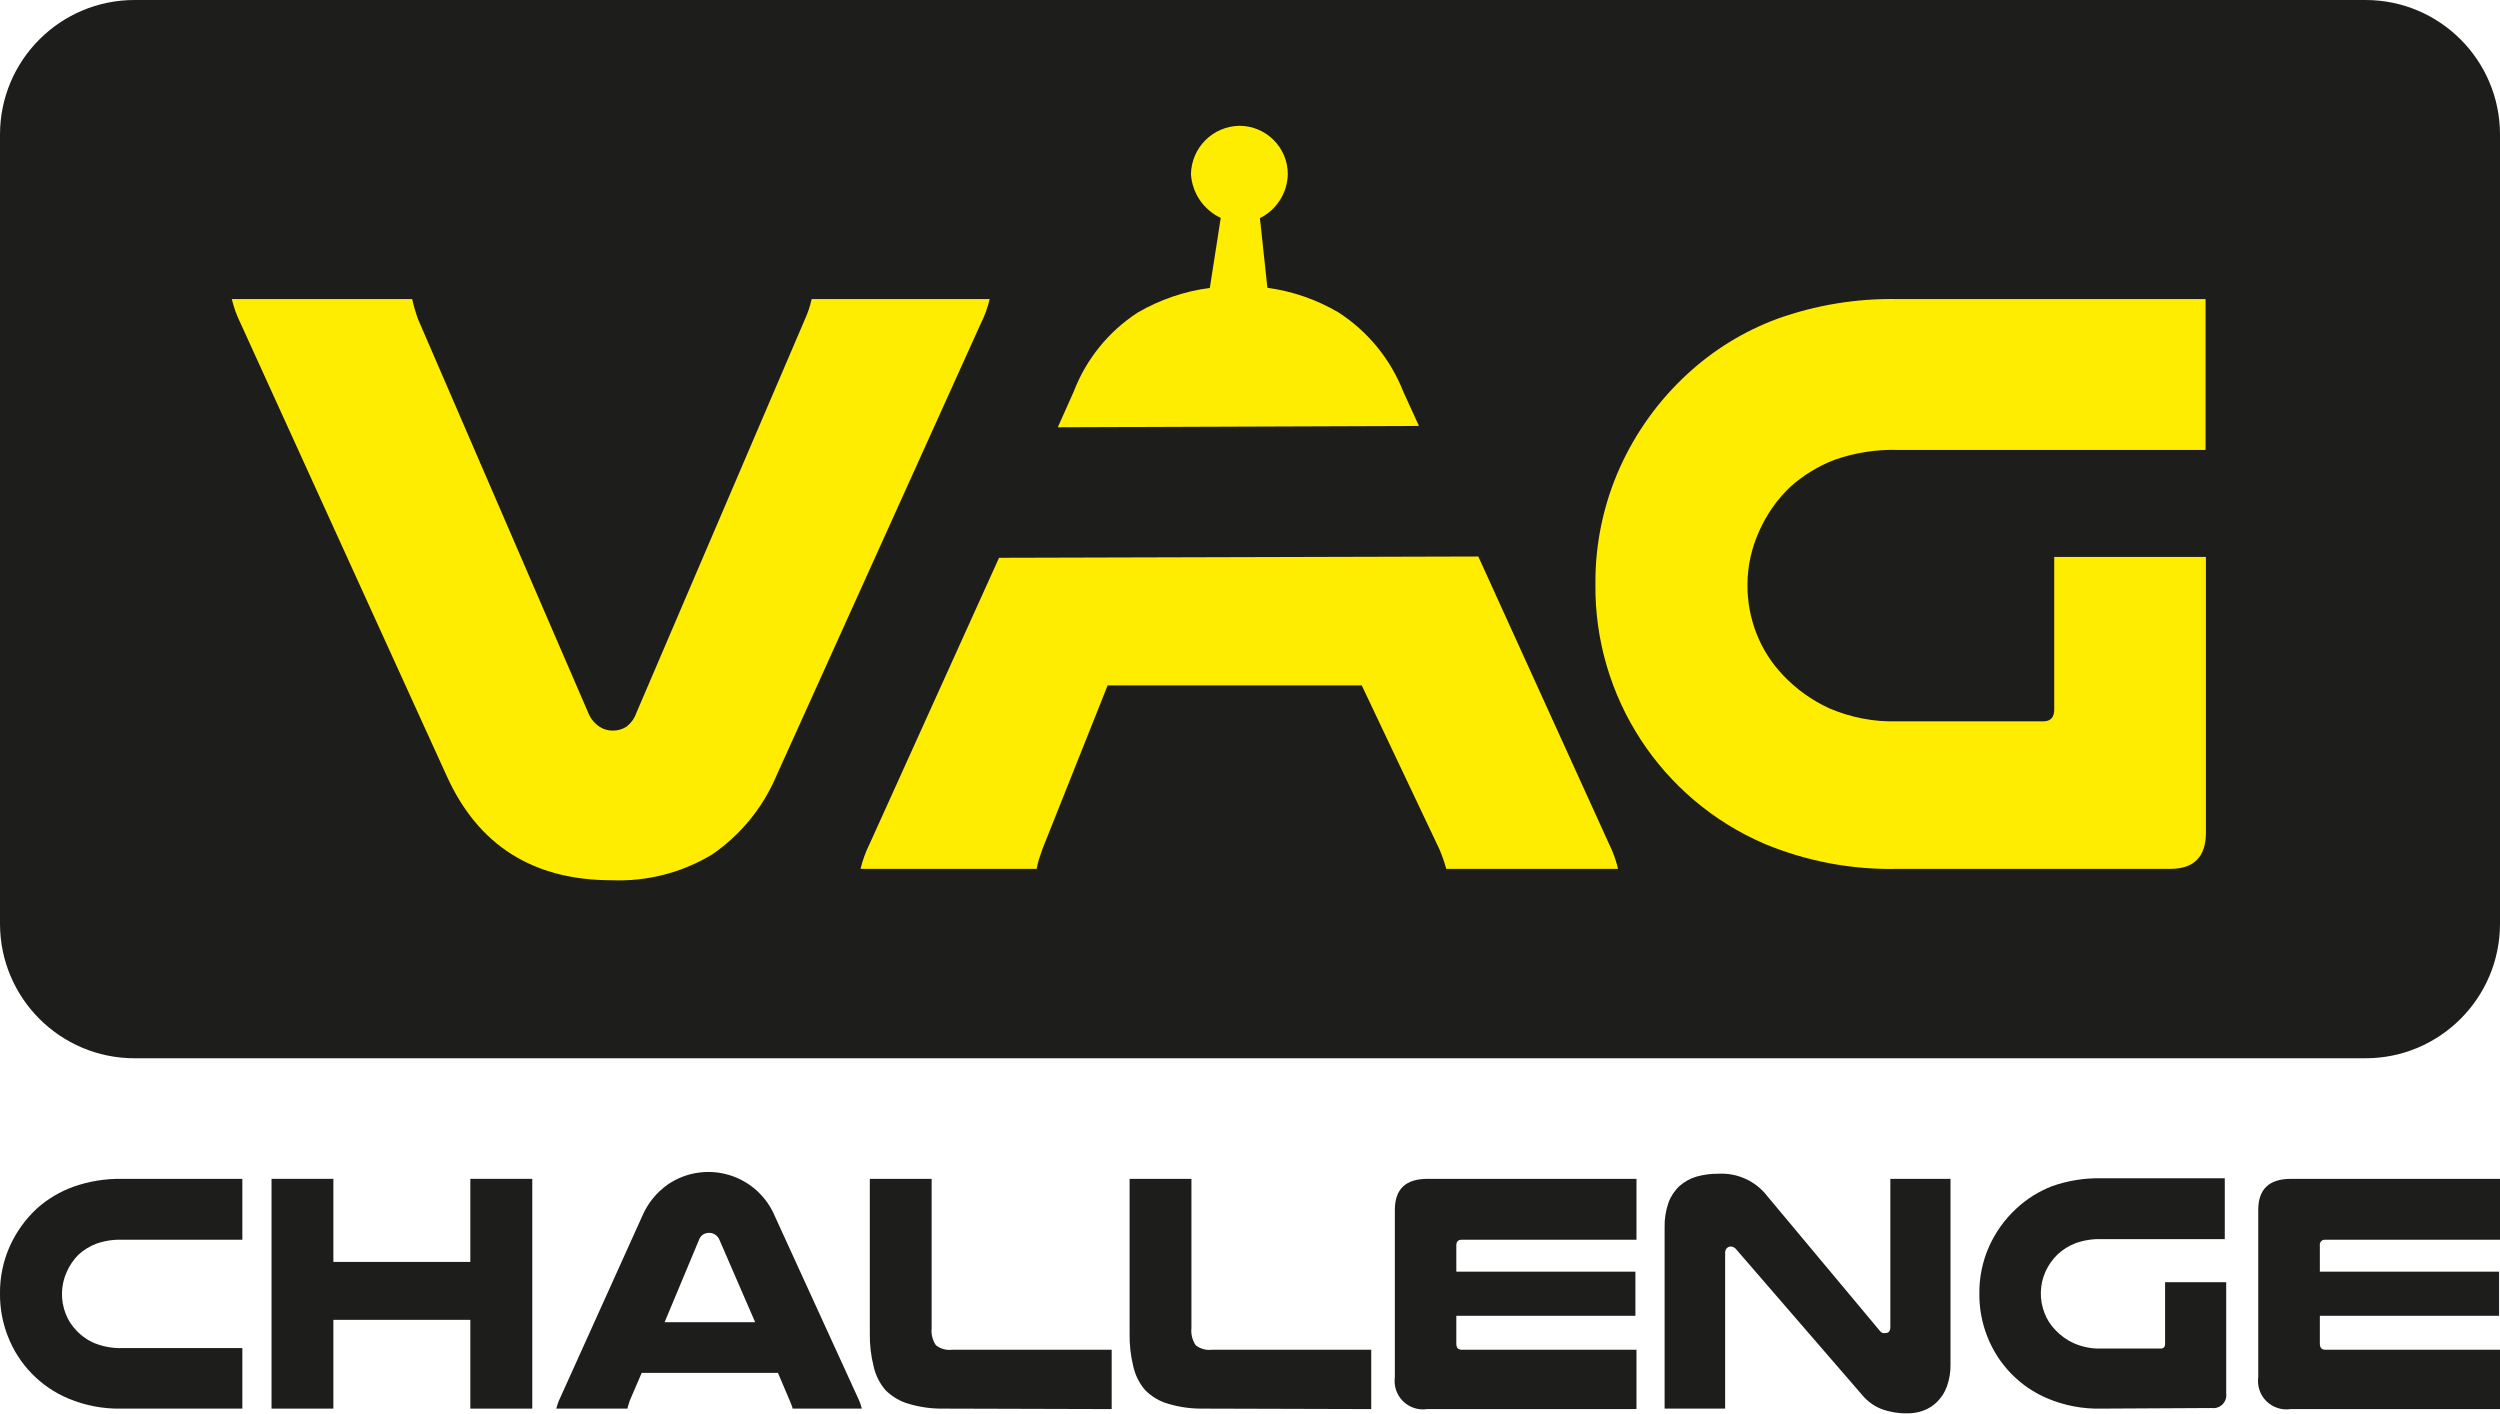
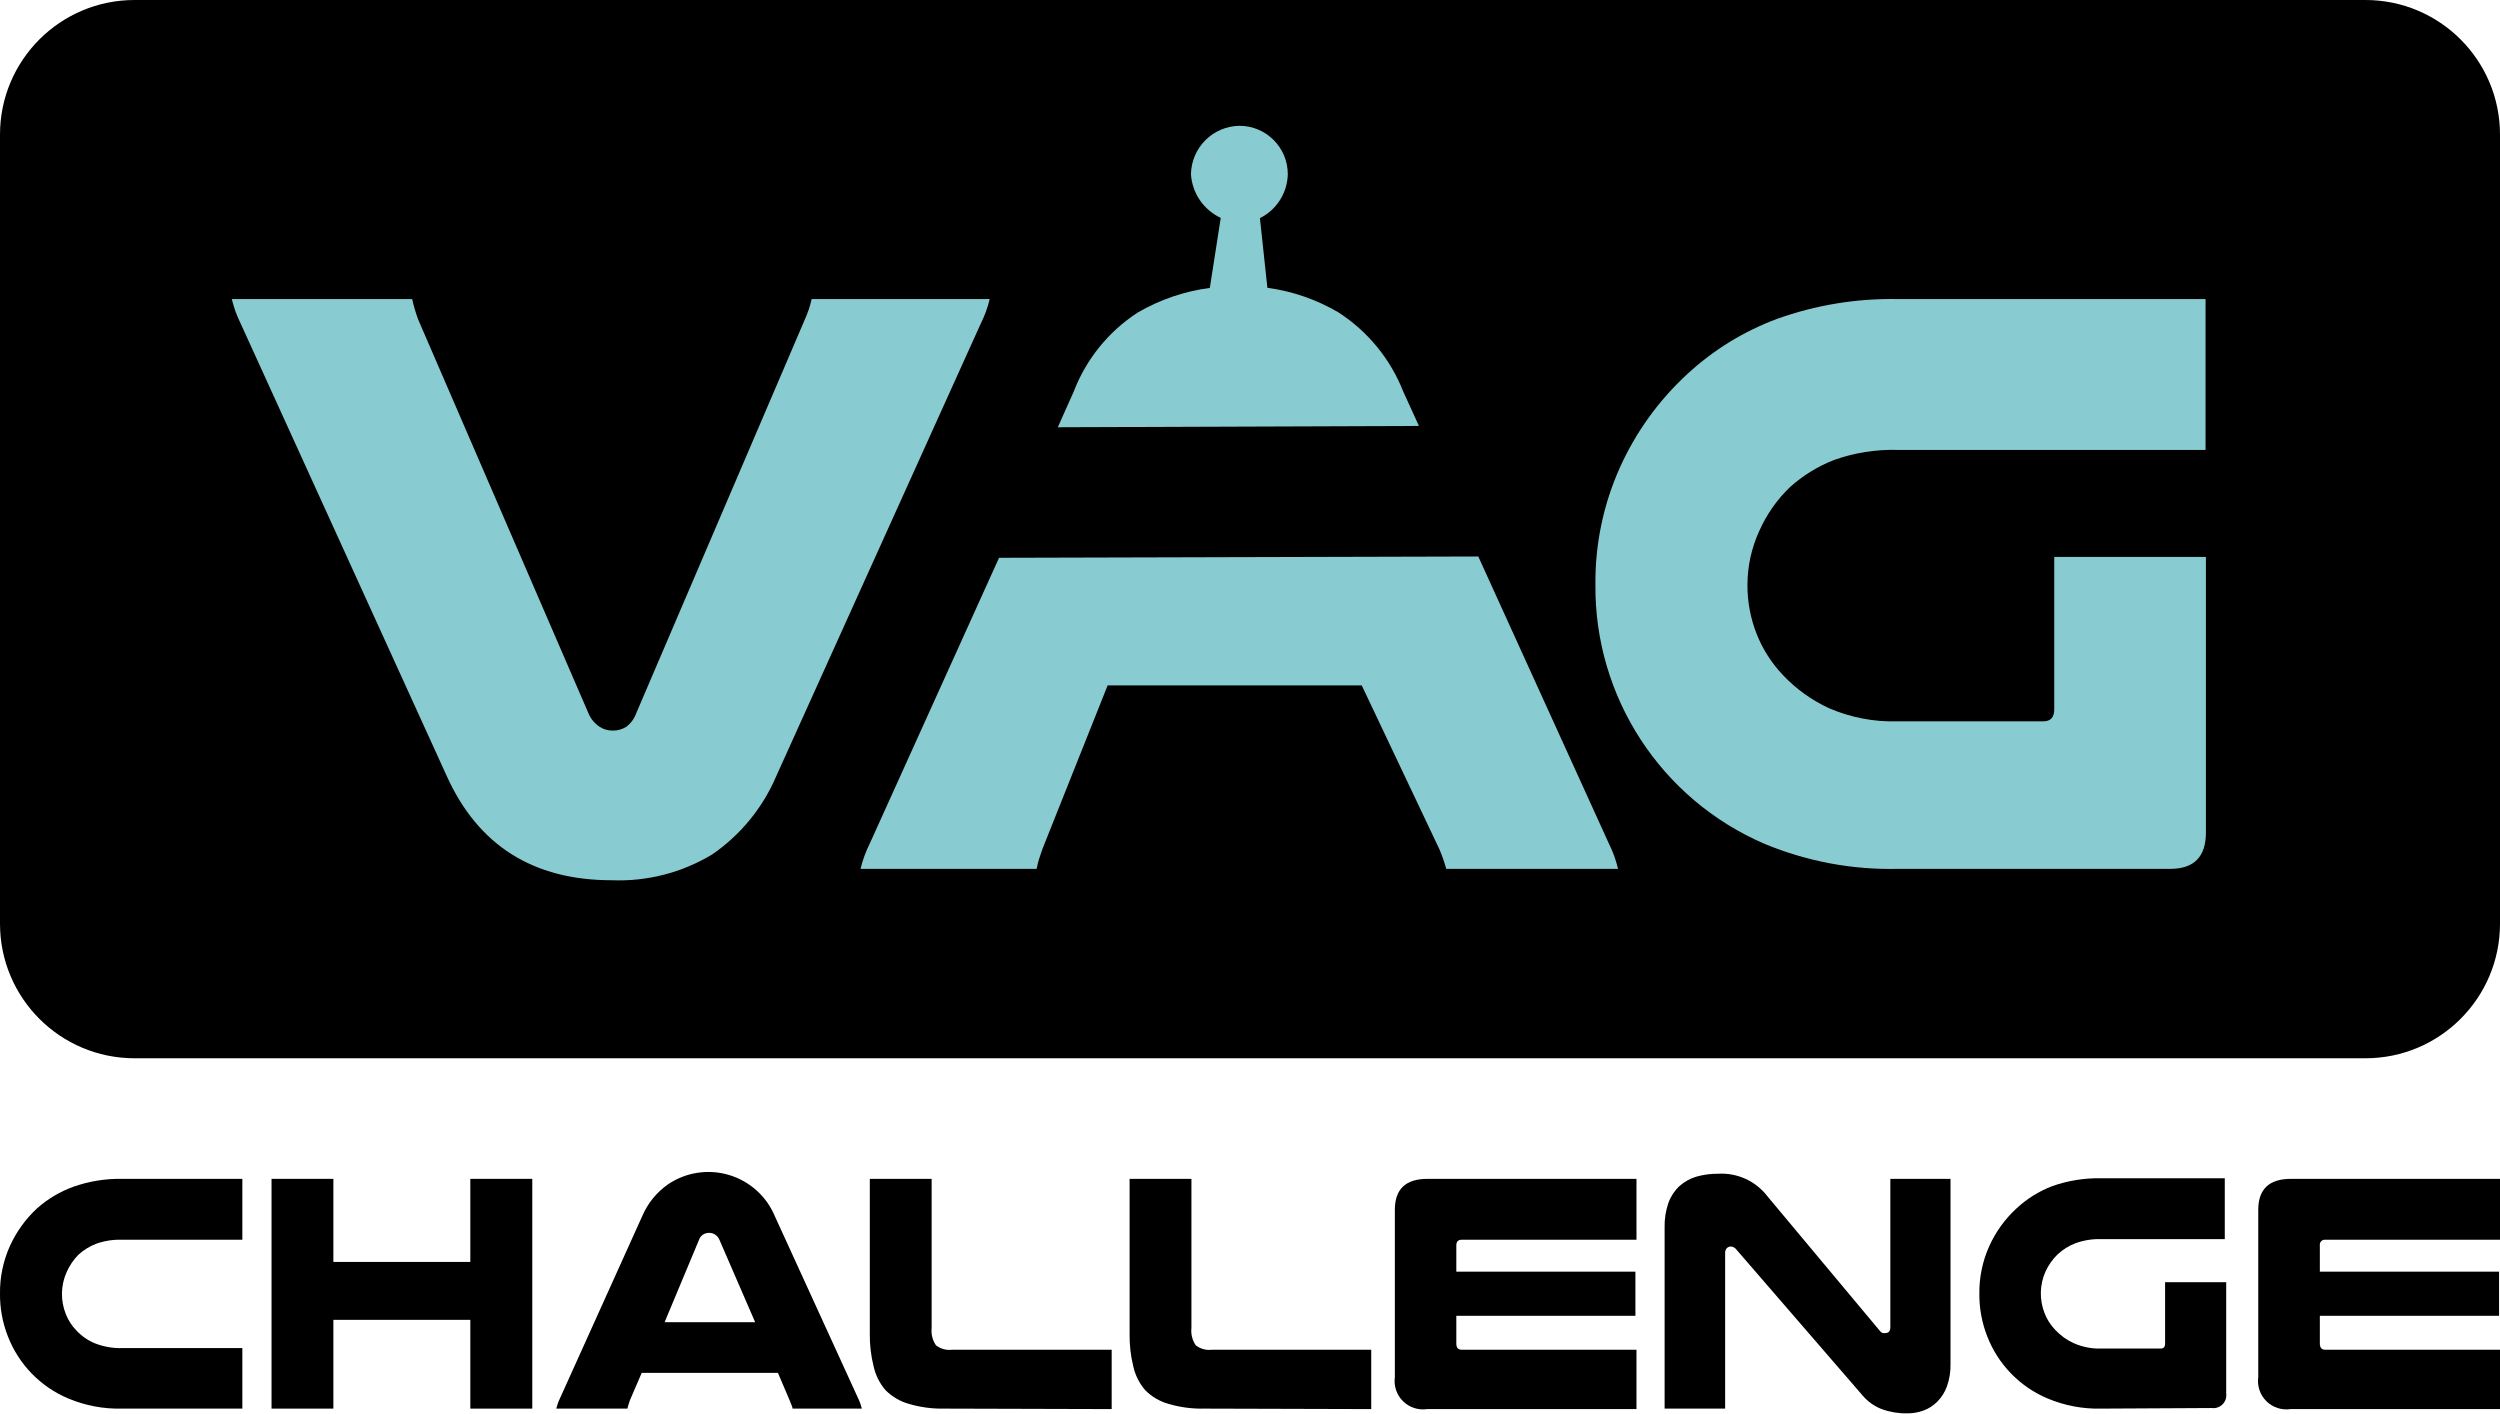
<svg xmlns="http://www.w3.org/2000/svg" viewBox="0 0 210.65 119.09">
  <g id="Capa_2" data-name="Capa 2">
    <g id="Capa_1-2" data-name="Capa 1">
-       <rect width="210.65" height="89.17" rx="11.34" style="fill:#1d1d1b" />
-       <path d="M20.42,118.69H10.28a11,11,0,0,1-4.52-.85,9.34,9.34,0,0,1-5.1-5.25A9.61,9.61,0,0,1,0,109a9.51,9.51,0,0,1,.83-4,9.8,9.8,0,0,1,2.29-3.18A9.37,9.37,0,0,1,6.17,100a11.69,11.69,0,0,1,4.11-.67H20.42v5.13H10.28a5.94,5.94,0,0,0-2.18.34,4.79,4.79,0,0,0-1.49.92,4.88,4.88,0,0,0-1,1.48,4.53,4.53,0,0,0-.07,3.51,4.14,4.14,0,0,0,.89,1.39A4.46,4.46,0,0,0,8,113.19a5.88,5.88,0,0,0,2.32.4H20.42Z" style="fill:#1d1d1b" />
-       <path d="M44.85,99.33v19.36H39.63v-7.48H28.09v7.48H22.88V99.33h5.21v7H39.63v-7Z" style="fill:#1d1d1b" />
-       <path d="M72.31,117.83a3.63,3.63,0,0,1,.18.43,4.38,4.38,0,0,1,.13.43H66.78c0-.13-.08-.25-.11-.36l-.12-.3-1-2.35H54.07l-1,2.32-.11.35a1.89,1.89,0,0,0-.09.34h-6a4.38,4.38,0,0,1,.13-.43,3.63,3.63,0,0,1,.18-.43l6.93-15.35a6.27,6.27,0,0,1,2.18-2.69,6.07,6.07,0,0,1,9,2.69Zm-8.68-6.42-3-6.92a1,1,0,0,0-.37-.46.91.91,0,0,0-.52-.15,1,1,0,0,0-.48.13.89.89,0,0,0-.37.48L56,111.41Z" style="fill:#1d1d1b" />
-       <path d="M79.61,118.69a9.9,9.9,0,0,1-3-.39,4.51,4.51,0,0,1-2-1.17,4.59,4.59,0,0,1-1-2,10.79,10.79,0,0,1-.32-2.76V99.33h5.21V111.9a2.17,2.17,0,0,0,.36,1.45,1.83,1.83,0,0,0,1.36.38H93.67v5Z" style="fill:#1d1d1b" />
-       <path d="M101.49,118.69a9.86,9.86,0,0,1-3-.39,4.45,4.45,0,0,1-2-1.17,4.6,4.6,0,0,1-1-2,10.82,10.82,0,0,1-.31-2.76V99.33h5.21V111.9a2.17,2.17,0,0,0,.36,1.45,1.83,1.83,0,0,0,1.36.38h13.43v5Z" style="fill:#1d1d1b" />
-       <path d="M137.89,99.33v5.13H123.17c-.31,0-.46.16-.46.48v2.21H137.8v3.72H122.71v2.35c0,.34.15.51.46.51h14.72v5H120.25a2.39,2.39,0,0,1-2.72-2.69V101.94c0-1.74.91-2.61,2.75-2.61Z" style="fill:#1d1d1b" />
-       <path d="M164.35,114.94a5.24,5.24,0,0,1-.3,1.87,3.47,3.47,0,0,1-.81,1.29,3.18,3.18,0,0,1-1.16.75,3.91,3.91,0,0,1-1.37.24,6,6,0,0,1-2.16-.36,4,4,0,0,1-1.62-1.16l-10.62-12.28a.63.63,0,0,0-.46-.26.5.5,0,0,0-.35.14.57.57,0,0,0-.14.4v13.12h-5.1V103.42a5.88,5.88,0,0,1,.33-2.09,3.58,3.58,0,0,1,.93-1.4,3.77,3.77,0,0,1,1.43-.79,6.55,6.55,0,0,1,1.81-.24,4.87,4.87,0,0,1,4.18,1.92l9.45,11.31a.55.55,0,0,0,.23.19.71.71,0,0,0,.26,0c.27,0,.4-.17.4-.52V99.33h5.07Z" style="fill:#1d1d1b" />
-       <path d="M177.06,118.69a11,11,0,0,1-4.52-.85,9.34,9.34,0,0,1-5.1-5.25,9.61,9.61,0,0,1-.66-3.58,9.51,9.51,0,0,1,.83-4,9.8,9.8,0,0,1,2.29-3.18,9.37,9.37,0,0,1,3-1.88,11.73,11.73,0,0,1,4.11-.67h10.45v5.13H177.06a5.85,5.85,0,0,0-2.17.34,4.68,4.68,0,0,0-1.49.92,4.74,4.74,0,0,0-1.05,1.48,4.53,4.53,0,0,0-.07,3.51,4.14,4.14,0,0,0,.89,1.39,4.83,4.83,0,0,0,1.57,1.13,5.36,5.36,0,0,0,2.32.45h5c.24,0,.37-.14.37-.4v-5.19h5.15v9.37a1.09,1.09,0,0,1-1.23,1.23Z" style="fill:#1d1d1b" />
-       <path d="M210.65,99.33v5.13H195.93a.42.42,0,0,0-.46.48v2.21h15.1v3.72h-15.1v2.35c0,.34.16.51.46.51h14.72v5H193a2.39,2.39,0,0,1-2.72-2.69V101.94c0-1.74.92-2.61,2.75-2.61Z" style="fill:#1d1d1b" />
-       <path d="M20.31,27.33c-.18-.38-.34-.73-.46-1.06s-.22-.69-.32-1.07h15.2a13.91,13.91,0,0,0,.5,1.71L49.57,60.07a2.56,2.56,0,0,0,.89,1.13,2,2,0,0,0,1.17.36,2.08,2.08,0,0,0,1.14-.32,2.47,2.47,0,0,0,.85-1.17l14.2-33.16a8.58,8.58,0,0,0,.57-1.71h15a9.65,9.65,0,0,1-.32,1.07,10,10,0,0,1-.46,1.06L65.41,65.39A15.24,15.24,0,0,1,60,72a15.2,15.2,0,0,1-8.45,2.17q-9.95,0-13.92-8.81Z" style="fill:#ffed00" />
-       <path d="M124.56,46.89l11,24.18a10.13,10.13,0,0,1,.46,1.07c.12.33.22.69.32,1.07H121.86c-.09-.34-.19-.63-.28-.89s-.19-.51-.29-.75l-6.55-13.82H93.33L87.85,71.5c-.1.28-.19.57-.29.85a6.73,6.73,0,0,0-.21.86H72.51a9.65,9.65,0,0,1,.32-1.07,10.13,10.13,0,0,1,.46-1.07L84.18,47ZM89.13,36l1.34-3a13.86,13.86,0,0,1,5.4-6.67,16.33,16.33,0,0,1,6.07-2.07l.92-5.9a4.37,4.37,0,0,1-2.51-3.68,4.15,4.15,0,0,1,4.08-4.08,4.08,4.08,0,0,1,4.08,4.08,4.24,4.24,0,0,1-2.35,3.7l.63,5.87a16.08,16.08,0,0,1,6,2.08A14.07,14.07,0,0,1,118.24,33l1.32,2.89Z" style="fill:#ffed00" />
-       <path d="M159.92,73.21a27.6,27.6,0,0,1-11.22-2.1A23.55,23.55,0,0,1,134.43,49.2a23.52,23.52,0,0,1,2.06-9.8,24.23,24.23,0,0,1,5.68-7.88,22.88,22.88,0,0,1,7.56-4.65,28.53,28.53,0,0,1,10.19-1.67h25.92V37.91H159.92a14.78,14.78,0,0,0-5.39.85,12.13,12.13,0,0,0-3.7,2.28,11.66,11.66,0,0,0-2.59,3.69,10.94,10.94,0,0,0-1,4.54,11.11,11.11,0,0,0,.78,4.16,10.77,10.77,0,0,0,2.2,3.44,12.52,12.52,0,0,0,3.91,2.81,13.53,13.53,0,0,0,5.75,1.1h12.29c.61,0,.92-.33.92-1V46.93h12.78V70.15q0,3.06-3,3.06Z" style="fill:#ffed00" />
+       <rect width="210.65" height="89.17" rx="11.34" style="fill:#000" />
+       <path d="M20.42,118.69H10.28a11,11,0,0,1-4.52-.85,9.34,9.34,0,0,1-5.1-5.25A9.61,9.61,0,0,1,0,109a9.51,9.51,0,0,1,.83-4,9.8,9.8,0,0,1,2.29-3.18A9.37,9.37,0,0,1,6.17,100a11.69,11.69,0,0,1,4.11-.67H20.42v5.13H10.28a5.94,5.94,0,0,0-2.18.34,4.79,4.79,0,0,0-1.49.92,4.88,4.88,0,0,0-1,1.48,4.53,4.53,0,0,0-.07,3.51,4.14,4.14,0,0,0,.89,1.39A4.46,4.46,0,0,0,8,113.19a5.88,5.88,0,0,0,2.32.4H20.42Z" style="fill:#000" />
+       <path d="M44.85,99.33v19.36H39.63v-7.48H28.09v7.48H22.88V99.33h5.21v7H39.63v-7Z" style="fill:#000" />
+       <path d="M72.31,117.83a3.63,3.63,0,0,1,.18.43,4.38,4.38,0,0,1,.13.43H66.78c0-.13-.08-.25-.11-.36l-.12-.3-1-2.35H54.07l-1,2.32-.11.35a1.89,1.89,0,0,0-.09.34h-6a4.38,4.38,0,0,1,.13-.43,3.63,3.63,0,0,1,.18-.43l6.93-15.35a6.27,6.27,0,0,1,2.18-2.69,6.07,6.07,0,0,1,9,2.69Zm-8.68-6.42-3-6.92a1,1,0,0,0-.37-.46.91.91,0,0,0-.52-.15,1,1,0,0,0-.48.13.89.89,0,0,0-.37.48L56,111.41Z" style="fill:#000" />
+       <path d="M79.61,118.69a9.9,9.9,0,0,1-3-.39,4.51,4.51,0,0,1-2-1.17,4.59,4.59,0,0,1-1-2,10.79,10.79,0,0,1-.32-2.76V99.33h5.21V111.9a2.17,2.17,0,0,0,.36,1.45,1.83,1.83,0,0,0,1.36.38H93.67v5Z" style="fill:#000" />
+       <path d="M101.49,118.69a9.86,9.86,0,0,1-3-.39,4.45,4.45,0,0,1-2-1.17,4.6,4.6,0,0,1-1-2,10.82,10.82,0,0,1-.31-2.76V99.33h5.21V111.9a2.17,2.17,0,0,0,.36,1.45,1.83,1.83,0,0,0,1.36.38h13.43v5Z" style="fill:#000" />
+       <path d="M137.89,99.33v5.13H123.17c-.31,0-.46.16-.46.48v2.21H137.8v3.72H122.71v2.35c0,.34.15.51.46.51h14.72v5H120.25a2.39,2.39,0,0,1-2.72-2.69V101.94c0-1.74.91-2.61,2.75-2.61Z" style="fill:#000" />
+       <path d="M164.35,114.94a5.24,5.24,0,0,1-.3,1.87,3.47,3.47,0,0,1-.81,1.29,3.18,3.18,0,0,1-1.16.75,3.91,3.91,0,0,1-1.37.24,6,6,0,0,1-2.16-.36,4,4,0,0,1-1.62-1.16l-10.62-12.28a.63.63,0,0,0-.46-.26.5.5,0,0,0-.35.14.57.57,0,0,0-.14.4v13.12h-5.1V103.42a5.88,5.88,0,0,1,.33-2.09,3.58,3.58,0,0,1,.93-1.4,3.77,3.77,0,0,1,1.43-.79,6.55,6.55,0,0,1,1.81-.24,4.87,4.87,0,0,1,4.18,1.92l9.45,11.31a.55.55,0,0,0,.23.19.71.71,0,0,0,.26,0c.27,0,.4-.17.4-.52V99.33h5.07Z" style="fill:#000" />
+       <path d="M177.06,118.69a11,11,0,0,1-4.52-.85,9.34,9.34,0,0,1-5.1-5.25,9.61,9.61,0,0,1-.66-3.58,9.51,9.51,0,0,1,.83-4,9.8,9.8,0,0,1,2.29-3.18,9.37,9.37,0,0,1,3-1.88,11.73,11.73,0,0,1,4.11-.67h10.45v5.13H177.06a5.85,5.85,0,0,0-2.17.34,4.68,4.68,0,0,0-1.49.92,4.74,4.74,0,0,0-1.05,1.48,4.53,4.53,0,0,0-.07,3.51,4.14,4.14,0,0,0,.89,1.39,4.83,4.83,0,0,0,1.57,1.13,5.36,5.36,0,0,0,2.32.45h5c.24,0,.37-.14.37-.4v-5.19h5.15v9.37a1.09,1.09,0,0,1-1.23,1.23Z" style="fill:#000" />
+       <path d="M210.65,99.33v5.13H195.93a.42.42,0,0,0-.46.48v2.21h15.1v3.72h-15.1v2.35c0,.34.16.51.46.51h14.72v5H193a2.39,2.39,0,0,1-2.72-2.69V101.94c0-1.74.92-2.61,2.75-2.61Z" style="fill:#000" />
+       <path d="M20.31,27.33c-.18-.38-.34-.73-.46-1.06s-.22-.69-.32-1.07h15.2a13.91,13.91,0,0,0,.5,1.71L49.57,60.07a2.56,2.56,0,0,0,.89,1.13,2,2,0,0,0,1.17.36,2.08,2.08,0,0,0,1.14-.32,2.47,2.47,0,0,0,.85-1.17l14.2-33.16a8.58,8.58,0,0,0,.57-1.71h15a9.65,9.65,0,0,1-.32,1.07,10,10,0,0,1-.46,1.06L65.41,65.39A15.24,15.24,0,0,1,60,72a15.2,15.2,0,0,1-8.45,2.17q-9.95,0-13.92-8.81Z" style="fill:#88CCD1" />
+       <path d="M124.56,46.89l11,24.18a10.13,10.13,0,0,1,.46,1.07c.12.33.22.69.32,1.07H121.86c-.09-.34-.19-.63-.28-.89s-.19-.51-.29-.75l-6.55-13.82H93.33L87.85,71.5c-.1.28-.19.57-.29.85a6.73,6.73,0,0,0-.21.86H72.51a9.65,9.65,0,0,1,.32-1.07,10.13,10.13,0,0,1,.46-1.07L84.18,47ZM89.13,36l1.34-3a13.86,13.86,0,0,1,5.4-6.67,16.33,16.33,0,0,1,6.07-2.07l.92-5.9a4.37,4.37,0,0,1-2.51-3.68,4.15,4.15,0,0,1,4.08-4.08,4.08,4.08,0,0,1,4.08,4.08,4.24,4.24,0,0,1-2.35,3.7l.63,5.87a16.08,16.08,0,0,1,6,2.08A14.07,14.07,0,0,1,118.24,33l1.32,2.89Z" style="fill:#88CCD1" />
+       <path d="M159.92,73.21a27.6,27.6,0,0,1-11.22-2.1A23.55,23.55,0,0,1,134.43,49.2a23.52,23.52,0,0,1,2.06-9.8,24.23,24.23,0,0,1,5.68-7.88,22.88,22.88,0,0,1,7.56-4.65,28.53,28.53,0,0,1,10.19-1.67h25.92V37.91H159.92a14.78,14.78,0,0,0-5.39.85,12.13,12.13,0,0,0-3.7,2.28,11.66,11.66,0,0,0-2.59,3.69,10.94,10.94,0,0,0-1,4.54,11.11,11.11,0,0,0,.78,4.16,10.77,10.77,0,0,0,2.2,3.44,12.52,12.52,0,0,0,3.91,2.81,13.53,13.53,0,0,0,5.75,1.1h12.29c.61,0,.92-.33.92-1V46.93h12.78V70.15q0,3.06-3,3.06Z" style="fill:#88CCD1" />
    </g>
  </g>
</svg>
